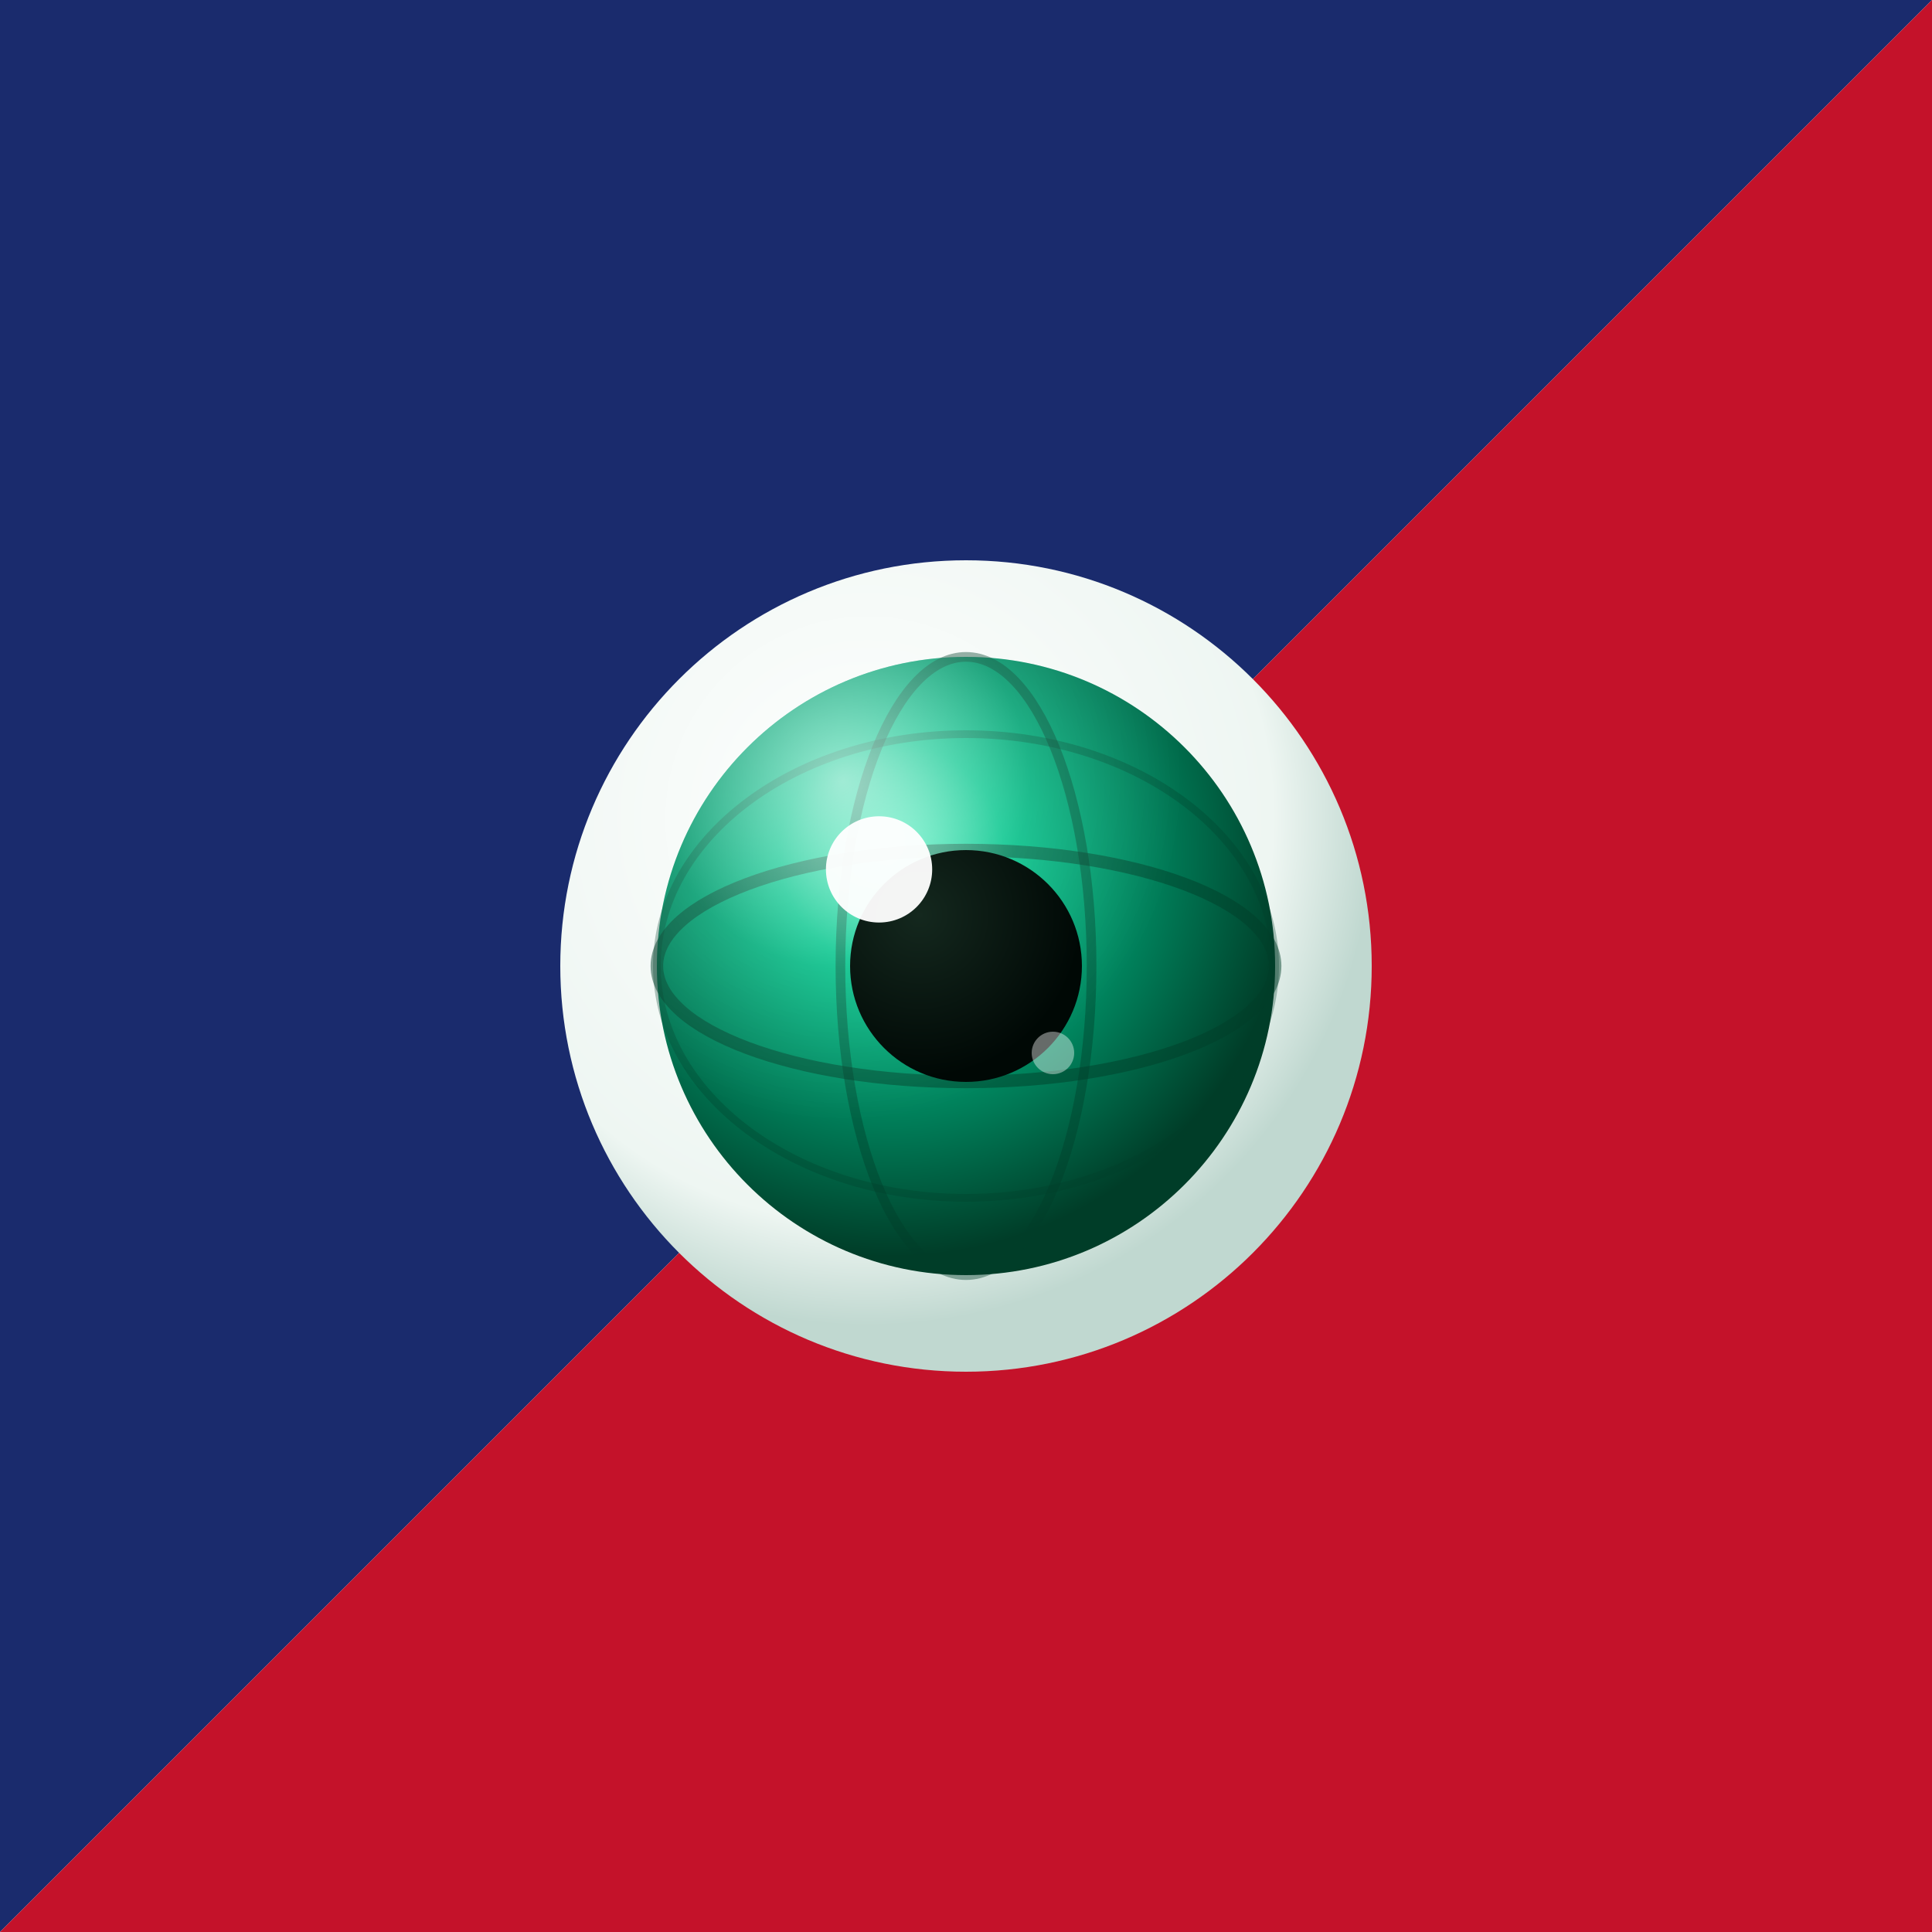
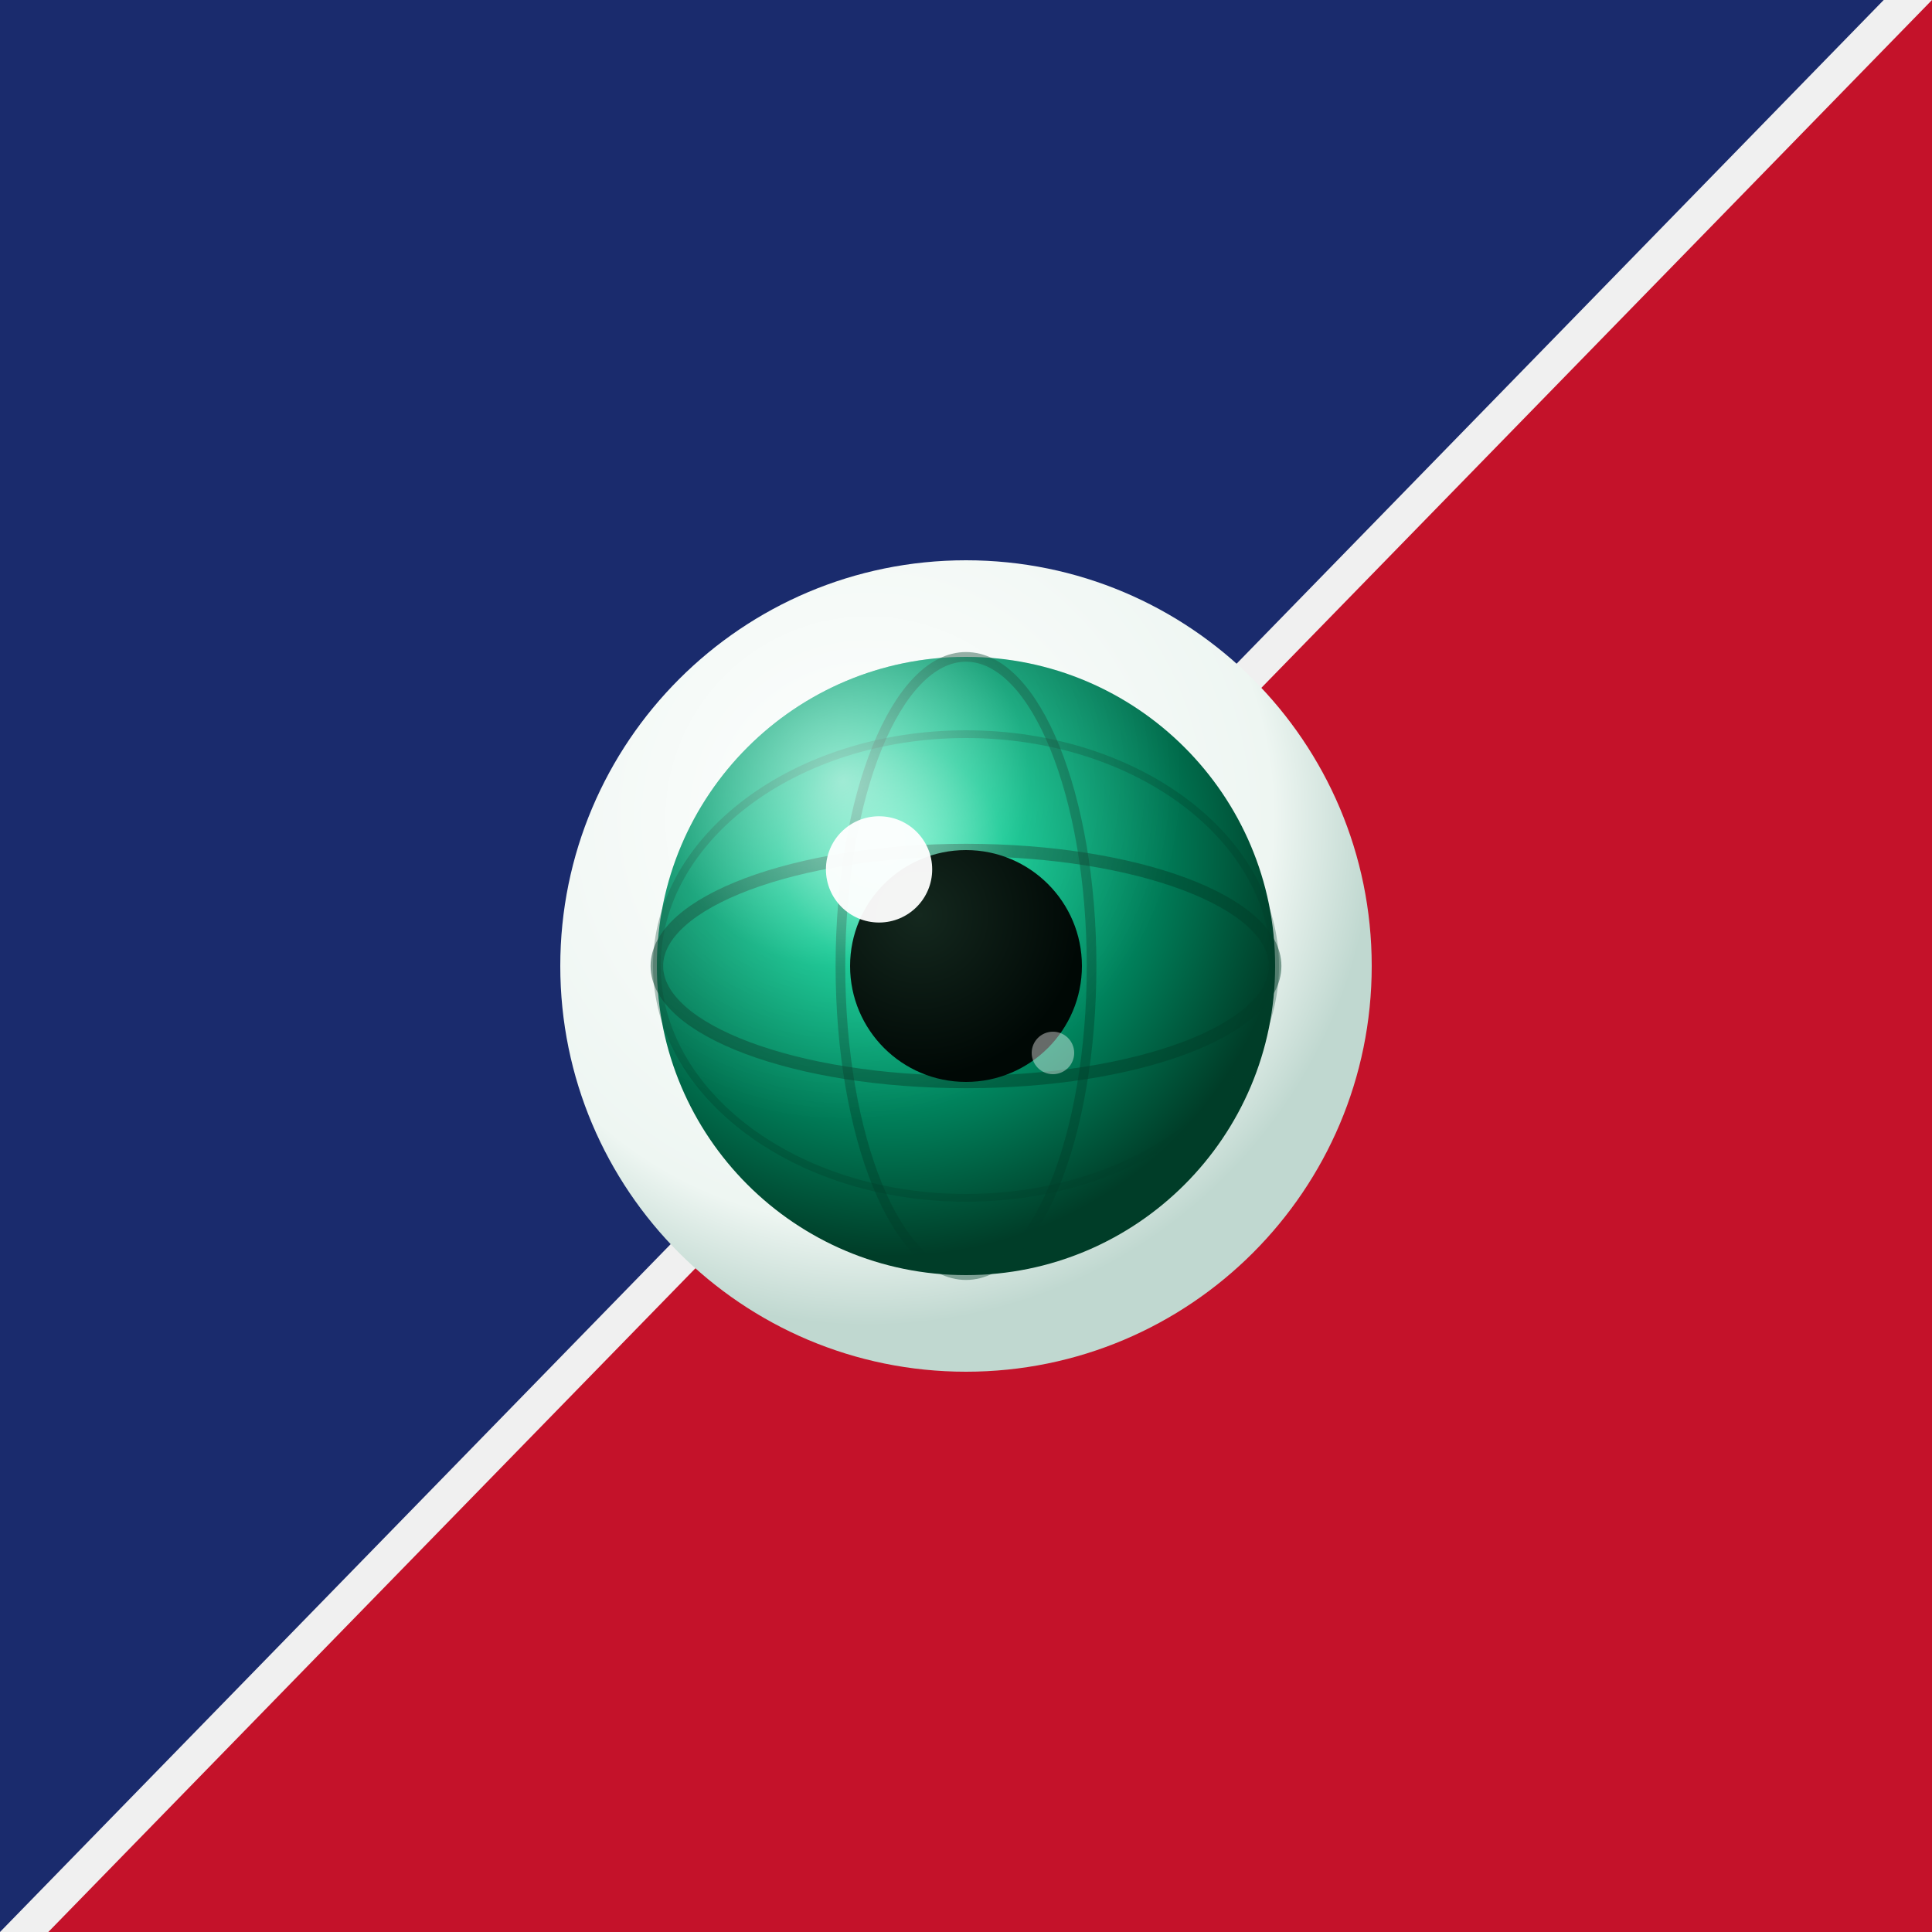
<svg xmlns="http://www.w3.org/2000/svg" viewBox="0 0 200 200" width="200" height="200">
  <defs>
    <radialGradient id="iris" cx="38%" cy="32%" r="65%">
      <stop offset="0%" stop-color="#52f0c0" />
      <stop offset="28%" stop-color="#00c48a" />
      <stop offset="68%" stop-color="#007a56" />
      <stop offset="100%" stop-color="#003d28" />
    </radialGradient>
    <radialGradient id="pupil" cx="30%" cy="28%" r="70%">
      <stop offset="0%" stop-color="#14281e" />
      <stop offset="100%" stop-color="#000805" />
    </radialGradient>
    <radialGradient id="sclera" cx="38%" cy="32%" r="62%">
      <stop offset="0%" stop-color="#ffffff" />
      <stop offset="80%" stop-color="#eef6f2" />
      <stop offset="100%" stop-color="#c0d8d0" />
    </radialGradient>
    <radialGradient id="sheen" cx="30%" cy="20%" r="55%">
      <stop offset="0%" stop-color="#ffffff" stop-opacity="0.60" />
      <stop offset="55%" stop-color="#ffffff" stop-opacity="0.12" />
      <stop offset="100%" stop-color="#ffffff" stop-opacity="0.00" />
    </radialGradient>
  </defs>
-   <polygon points="0,0 200,0 0,200" fill="#1a2b6d" />
-   <polygon points="200,0 200,200 0,200" fill="#c4122a" />
+   <polygon points="0,0 195,0 0,200" fill="#1a2b6d" />
+   <polygon points="200,0 200,200 5,200" fill="#c4122a" />
  <circle cx="100" cy="100" r="42" fill="url(#sclera)" />
  <circle cx="100" cy="100" r="32" fill="url(#iris)" />
  <ellipse cx="100" cy="100" rx="32" ry="12" fill="none" stroke="#003d28" stroke-width="1.3" opacity="0.48" />
  <ellipse cx="100" cy="100" rx="32" ry="24" fill="none" stroke="#003d28" stroke-width="0.8" opacity="0.30" />
  <ellipse cx="100" cy="100" rx="13" ry="32" fill="none" stroke="#003d28" stroke-width="1.0" opacity="0.40" />
  <circle cx="100" cy="100" r="32" fill="url(#sheen)" />
  <circle cx="100" cy="100" r="12" fill="url(#pupil)" />
  <circle cx="91" cy="90" r="5.5" fill="white" opacity="0.95" />
  <circle cx="109" cy="109" r="2.2" fill="white" opacity="0.40" />
</svg>
